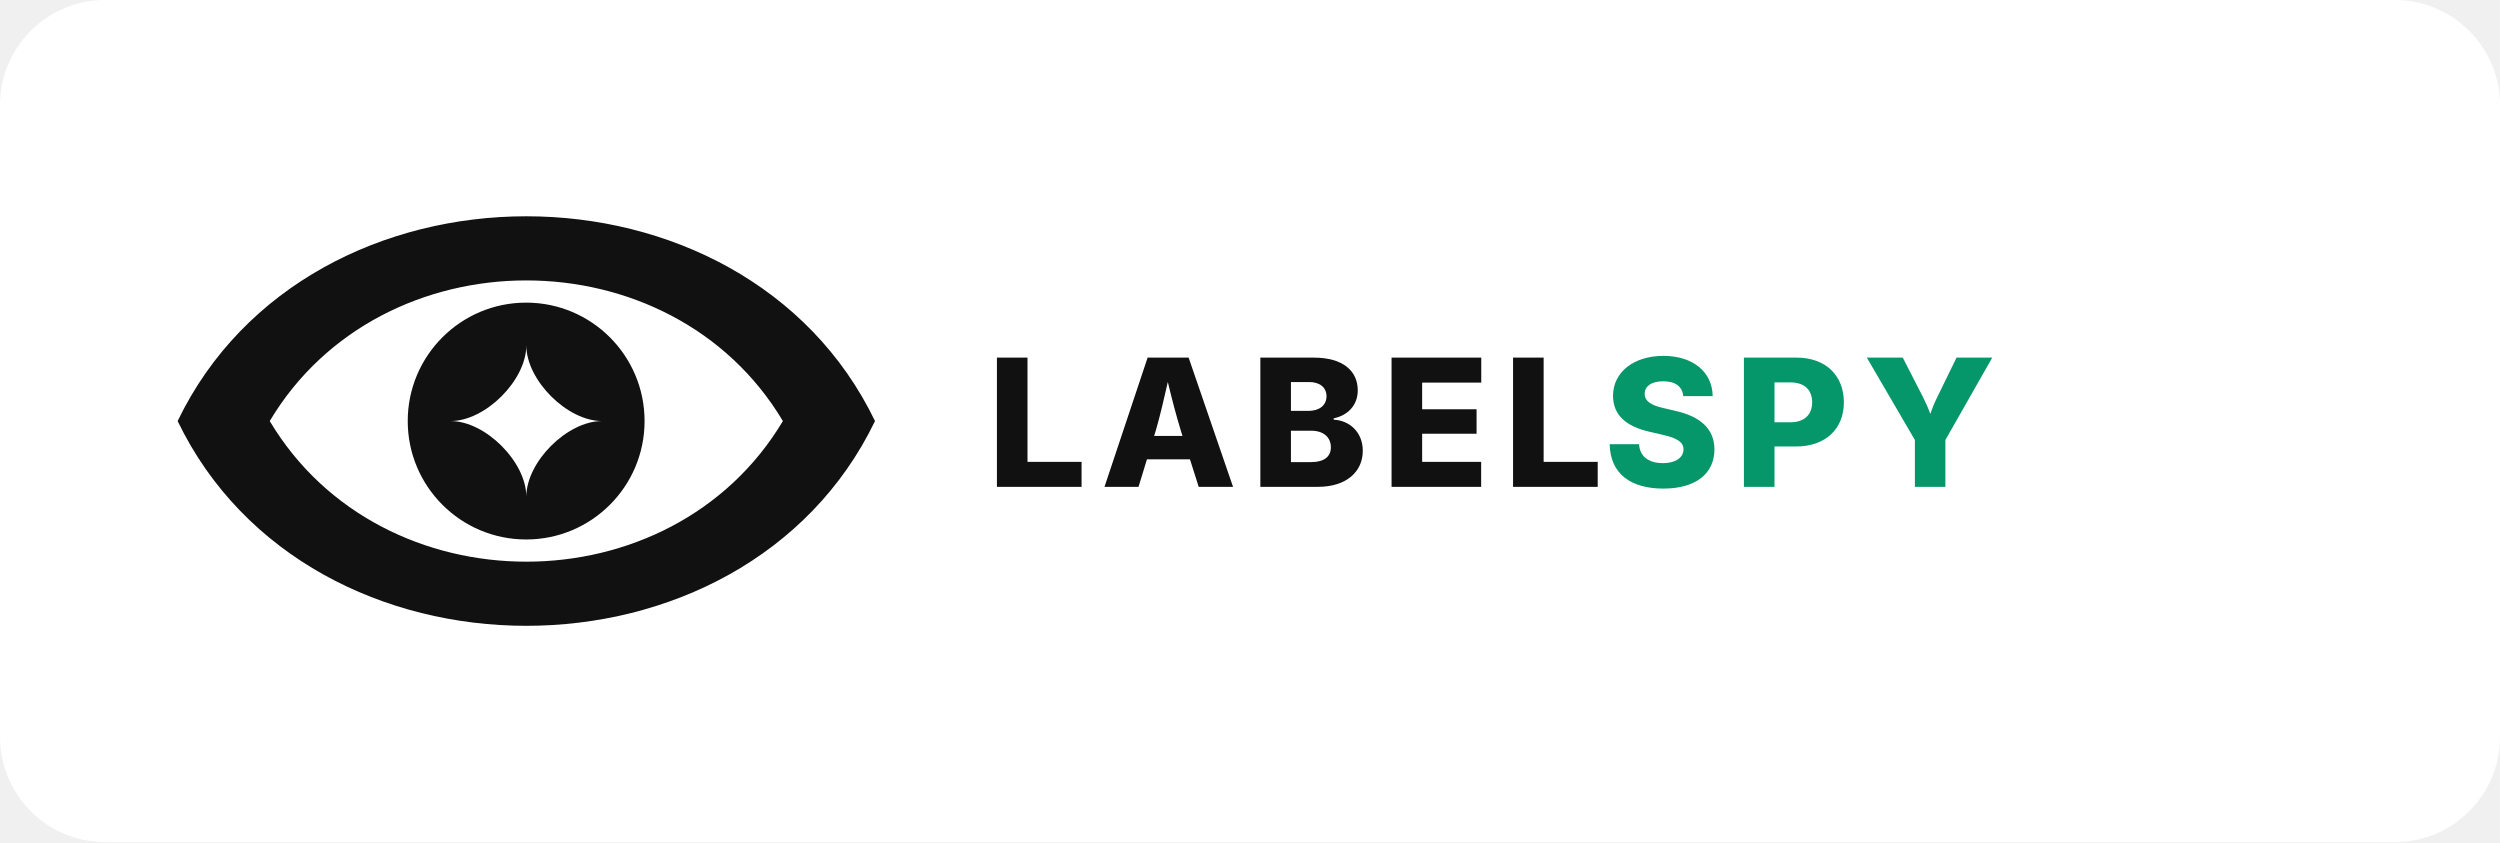
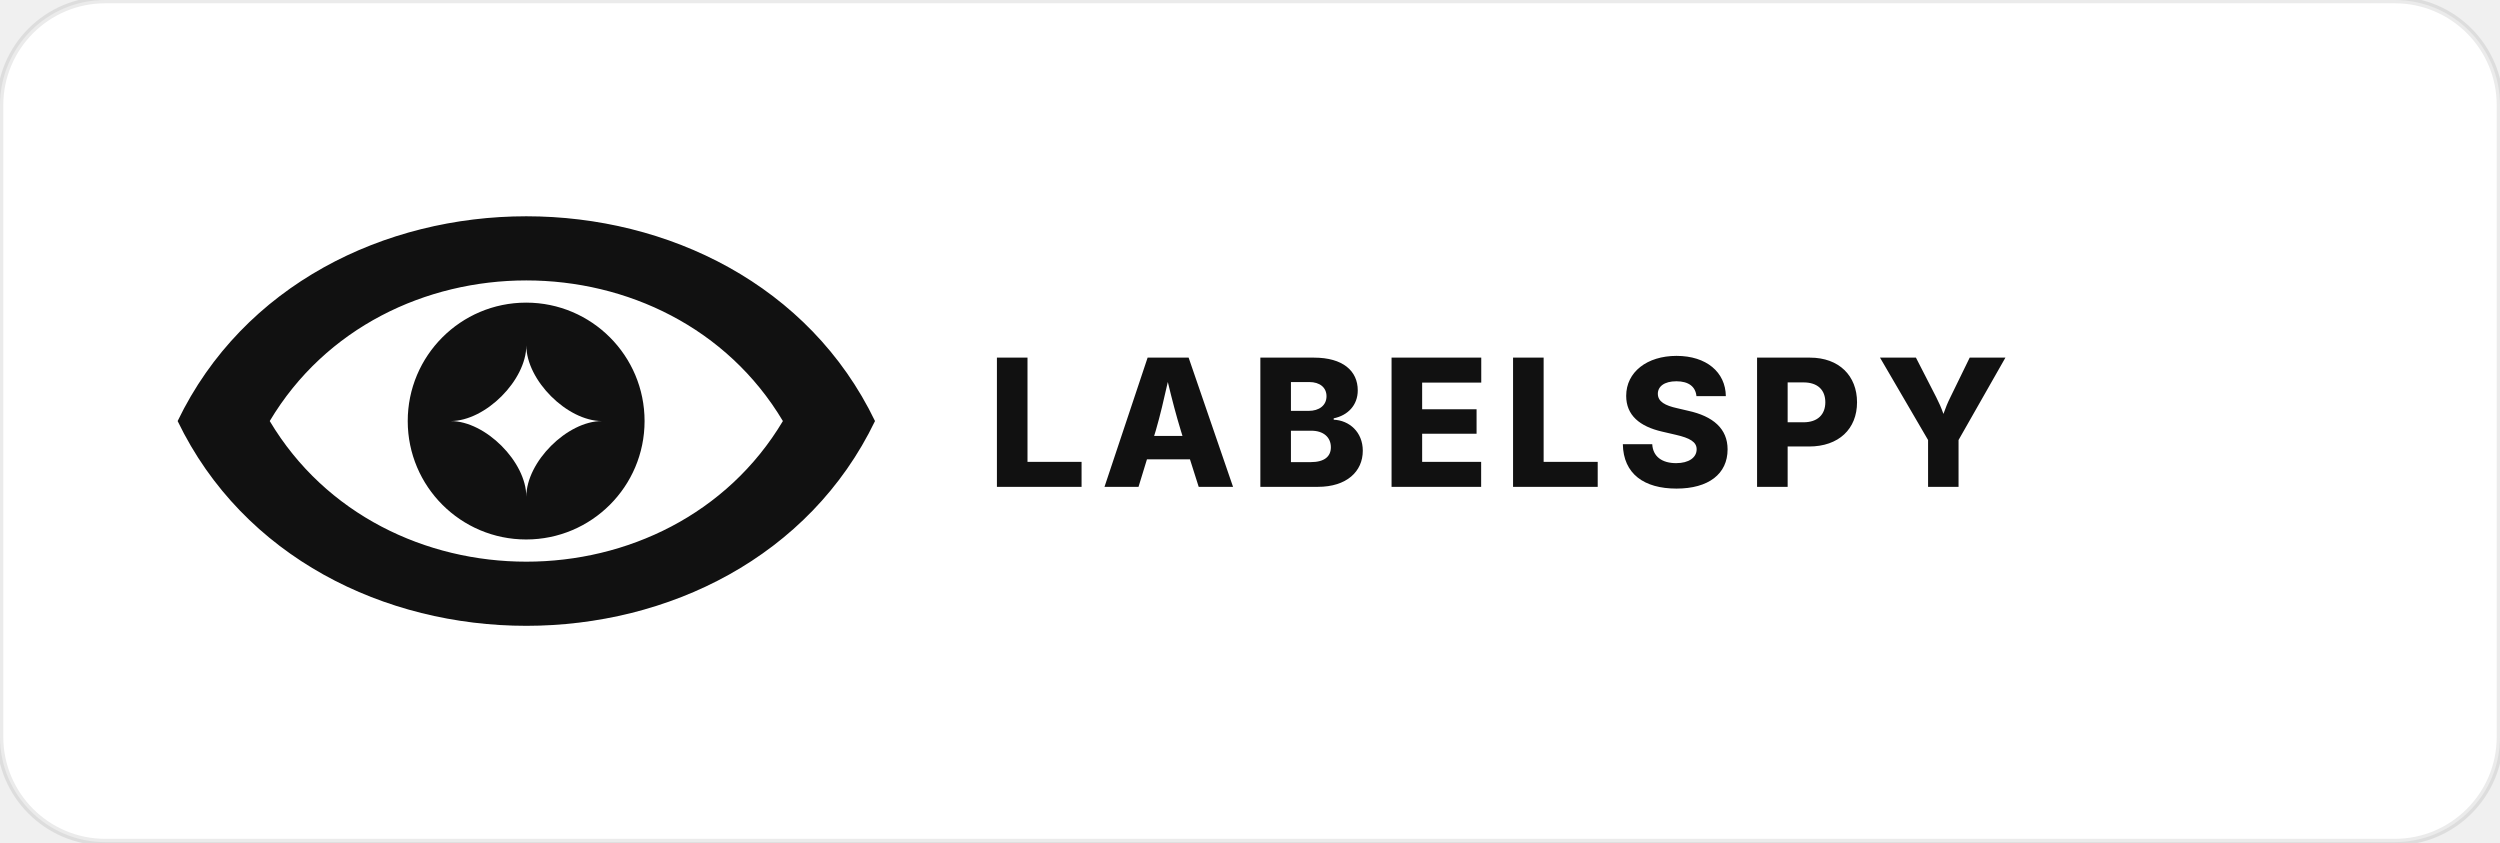
- <svg xmlns="http://www.w3.org/2000/svg" viewBox="0 0 760 256" width="760" height="256" role="img" aria-labelledby="t-lh-l">
+ <svg xmlns="http://www.w3.org/2000/svg" viewBox="0 0 760 256" width="760" height="256" role="img" aria-labelledby="t-ll">
  <rect width="760" height="256" rx="32" fill="#FFFFFF" />
+   <rect width="760" height="256" rx="32" fill="none" stroke="rgba(0, 0, 0, 0.08)" stroke-width="2" />
  <g transform="translate(32, 0)">
-     <path fill="#111111" fill-rule="evenodd" d="            M 22 128     C 62 45 194 45 234 128     C 194 211 62 211 22 128     Z     M 50 128     C 84 71 172 71 206 128     C 172 185 84 185 50 128     Z             M 128 92     A 36 36 0 1 1 127.9 92     Z     M 128 105     C 128 115.58, 140.42 128, 151 128     C 140.42 128, 128 140.42, 128 151     C 128 140.42, 115.58 128, 105 128     C 115.58 128, 128 115.58, 128 105     Z      " />
+     <path fill="#111111" fill-rule="evenodd" d="       M 22 128       C 62 45 194 45 234 128       C 194 211 62 211 22 128       Z       M 50 128       C 84 71 172 71 206 128       C 172 185 84 185 50 128       Z       M 128 92       A 36 36 0 1 1 127.9 92       Z       M 128 105       C 128 115.58, 140.42 128, 151 128       C 140.42 128, 128 140.42, 128 151       C 128 140.42, 115.58 128, 105 128       C 115.58 128, 128 115.58, 128 105       Z     " />
  </g>
-   <text x="300" y="148" font-family="system-ui, -apple-system, 'SF Pro Display', 'Inter', 'Segoe UI', sans-serif" font-size="54" font-weight="800" letter-spacing="4px" fill="#111111">LABEL<tspan fill="#059669">SPY</tspan>
-   </text>
+   <text x="300" y="148" font-family="system-ui, -apple-system, 'SF Pro Display', 'Inter', 'Segoe UI', sans-serif" font-size="54" font-weight="800" letter-spacing="4px" fill="#111111">LABELSPY</text>
</svg>
